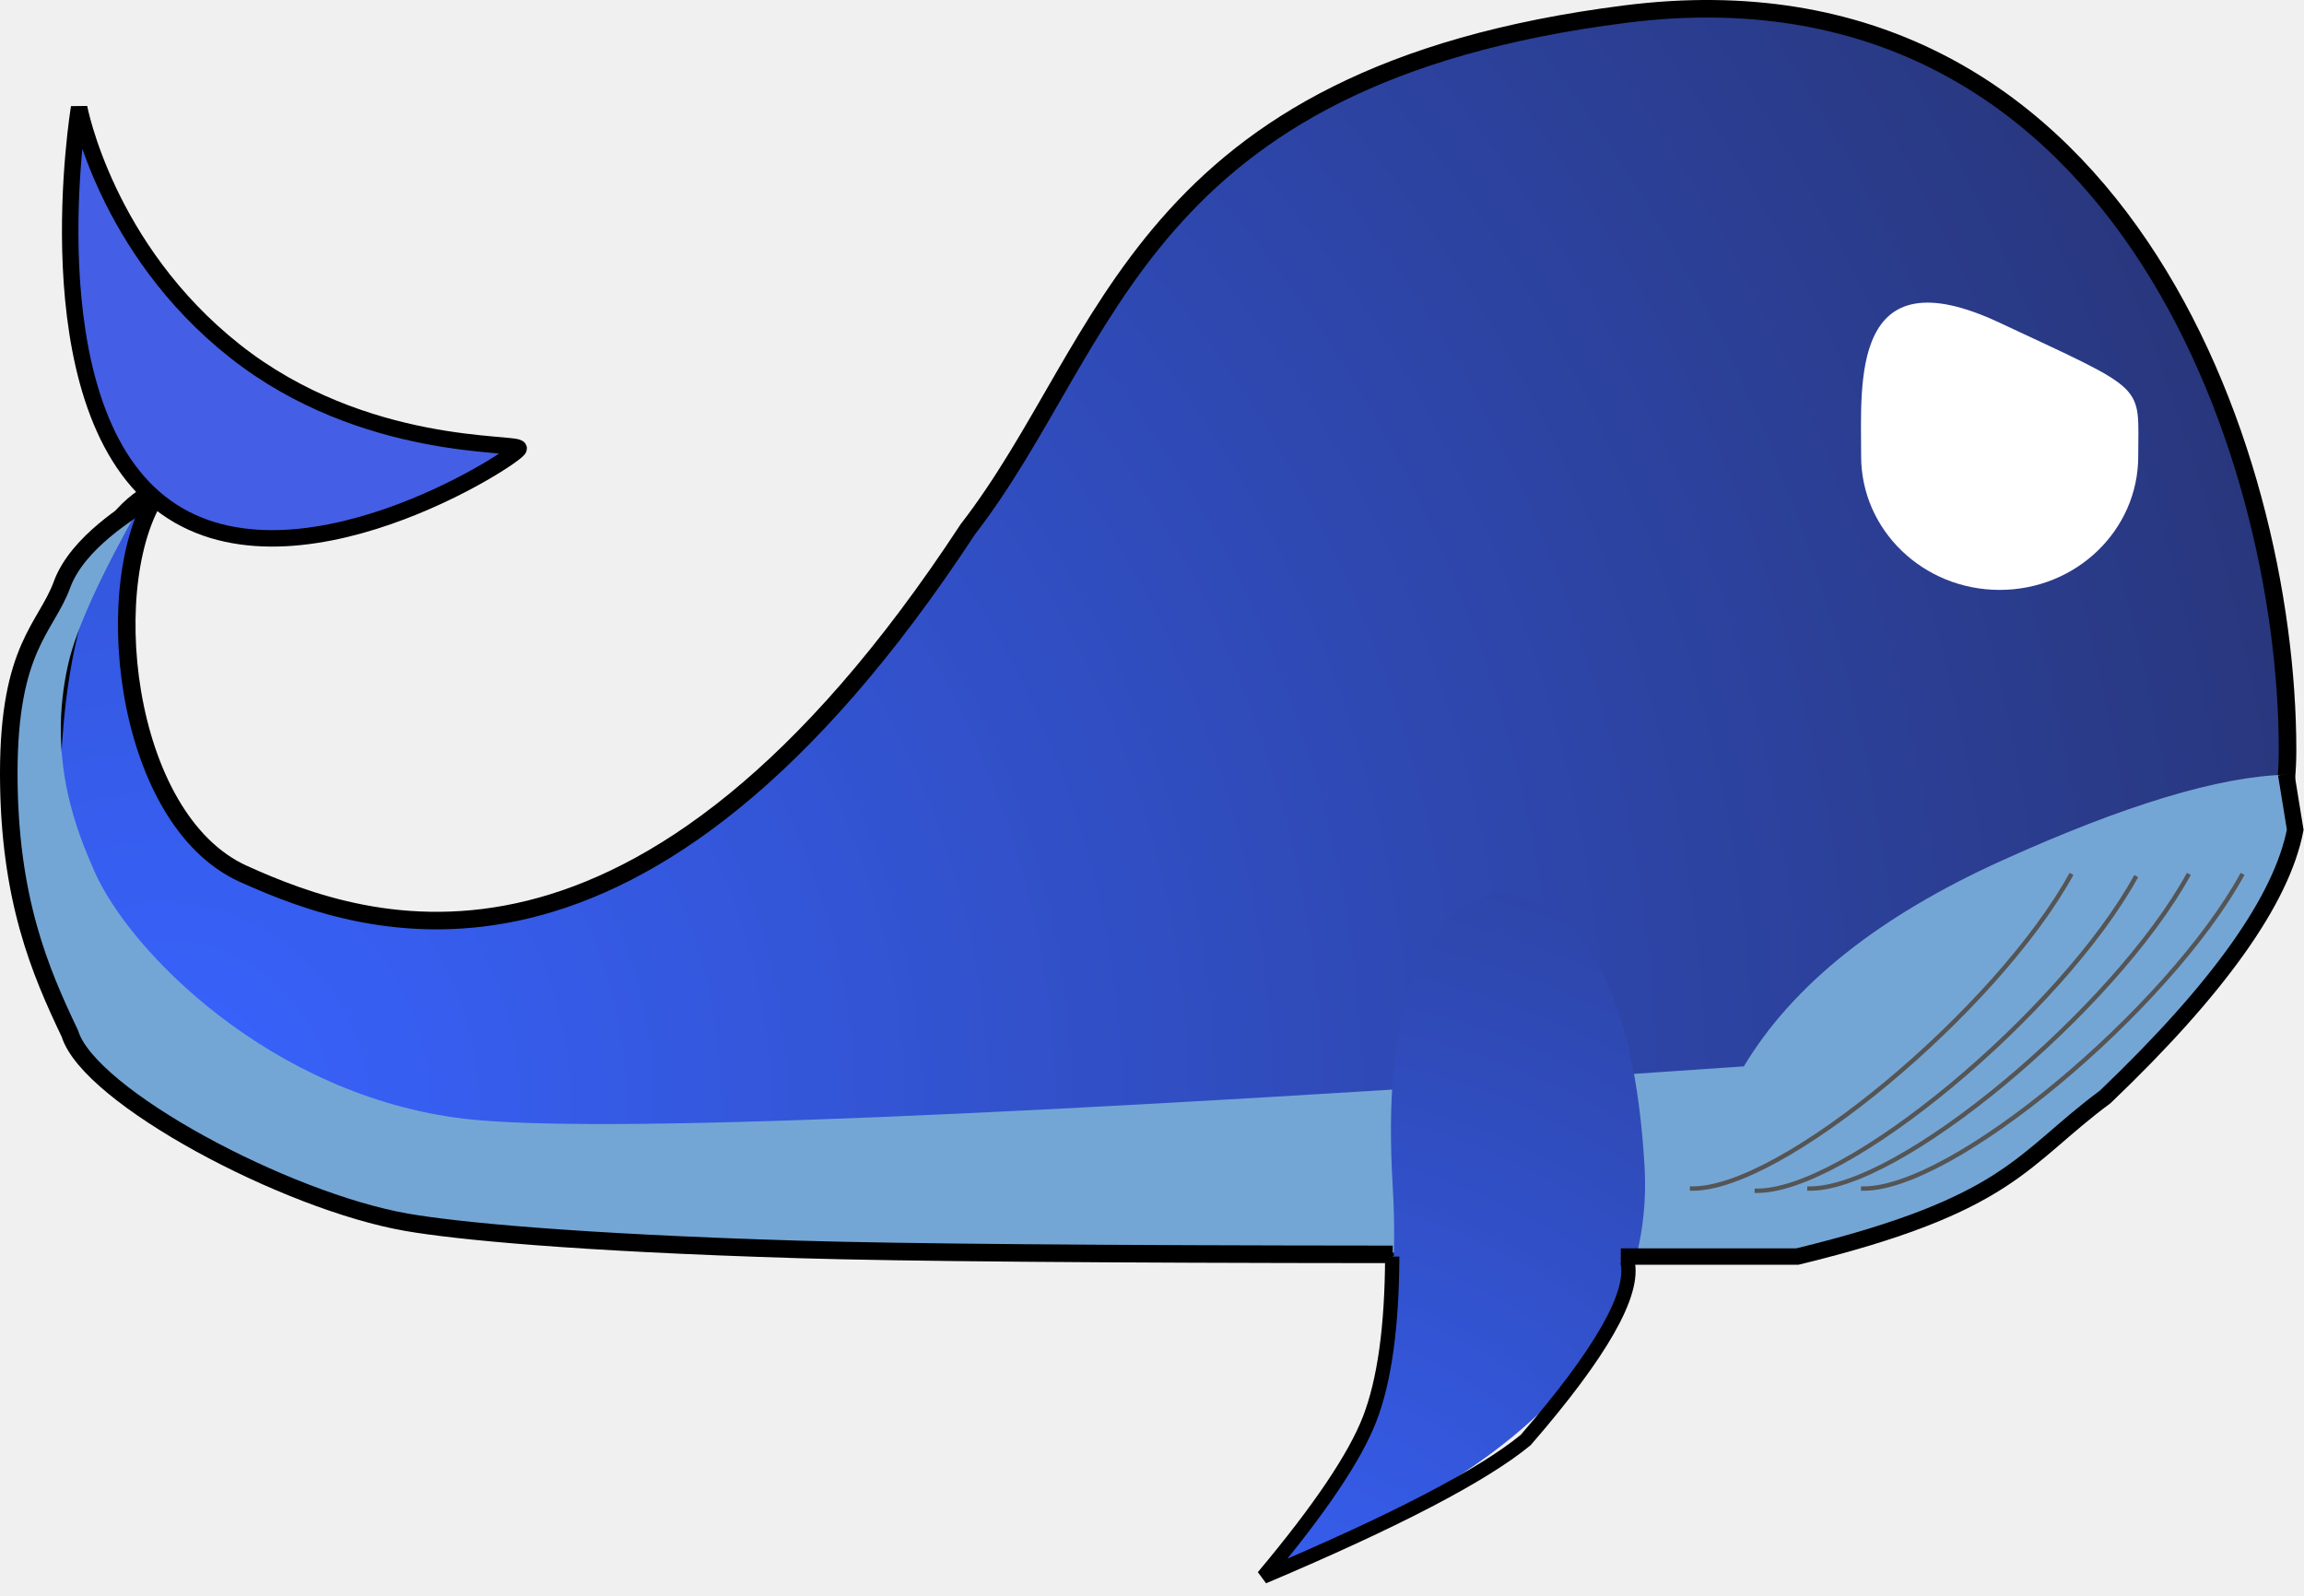
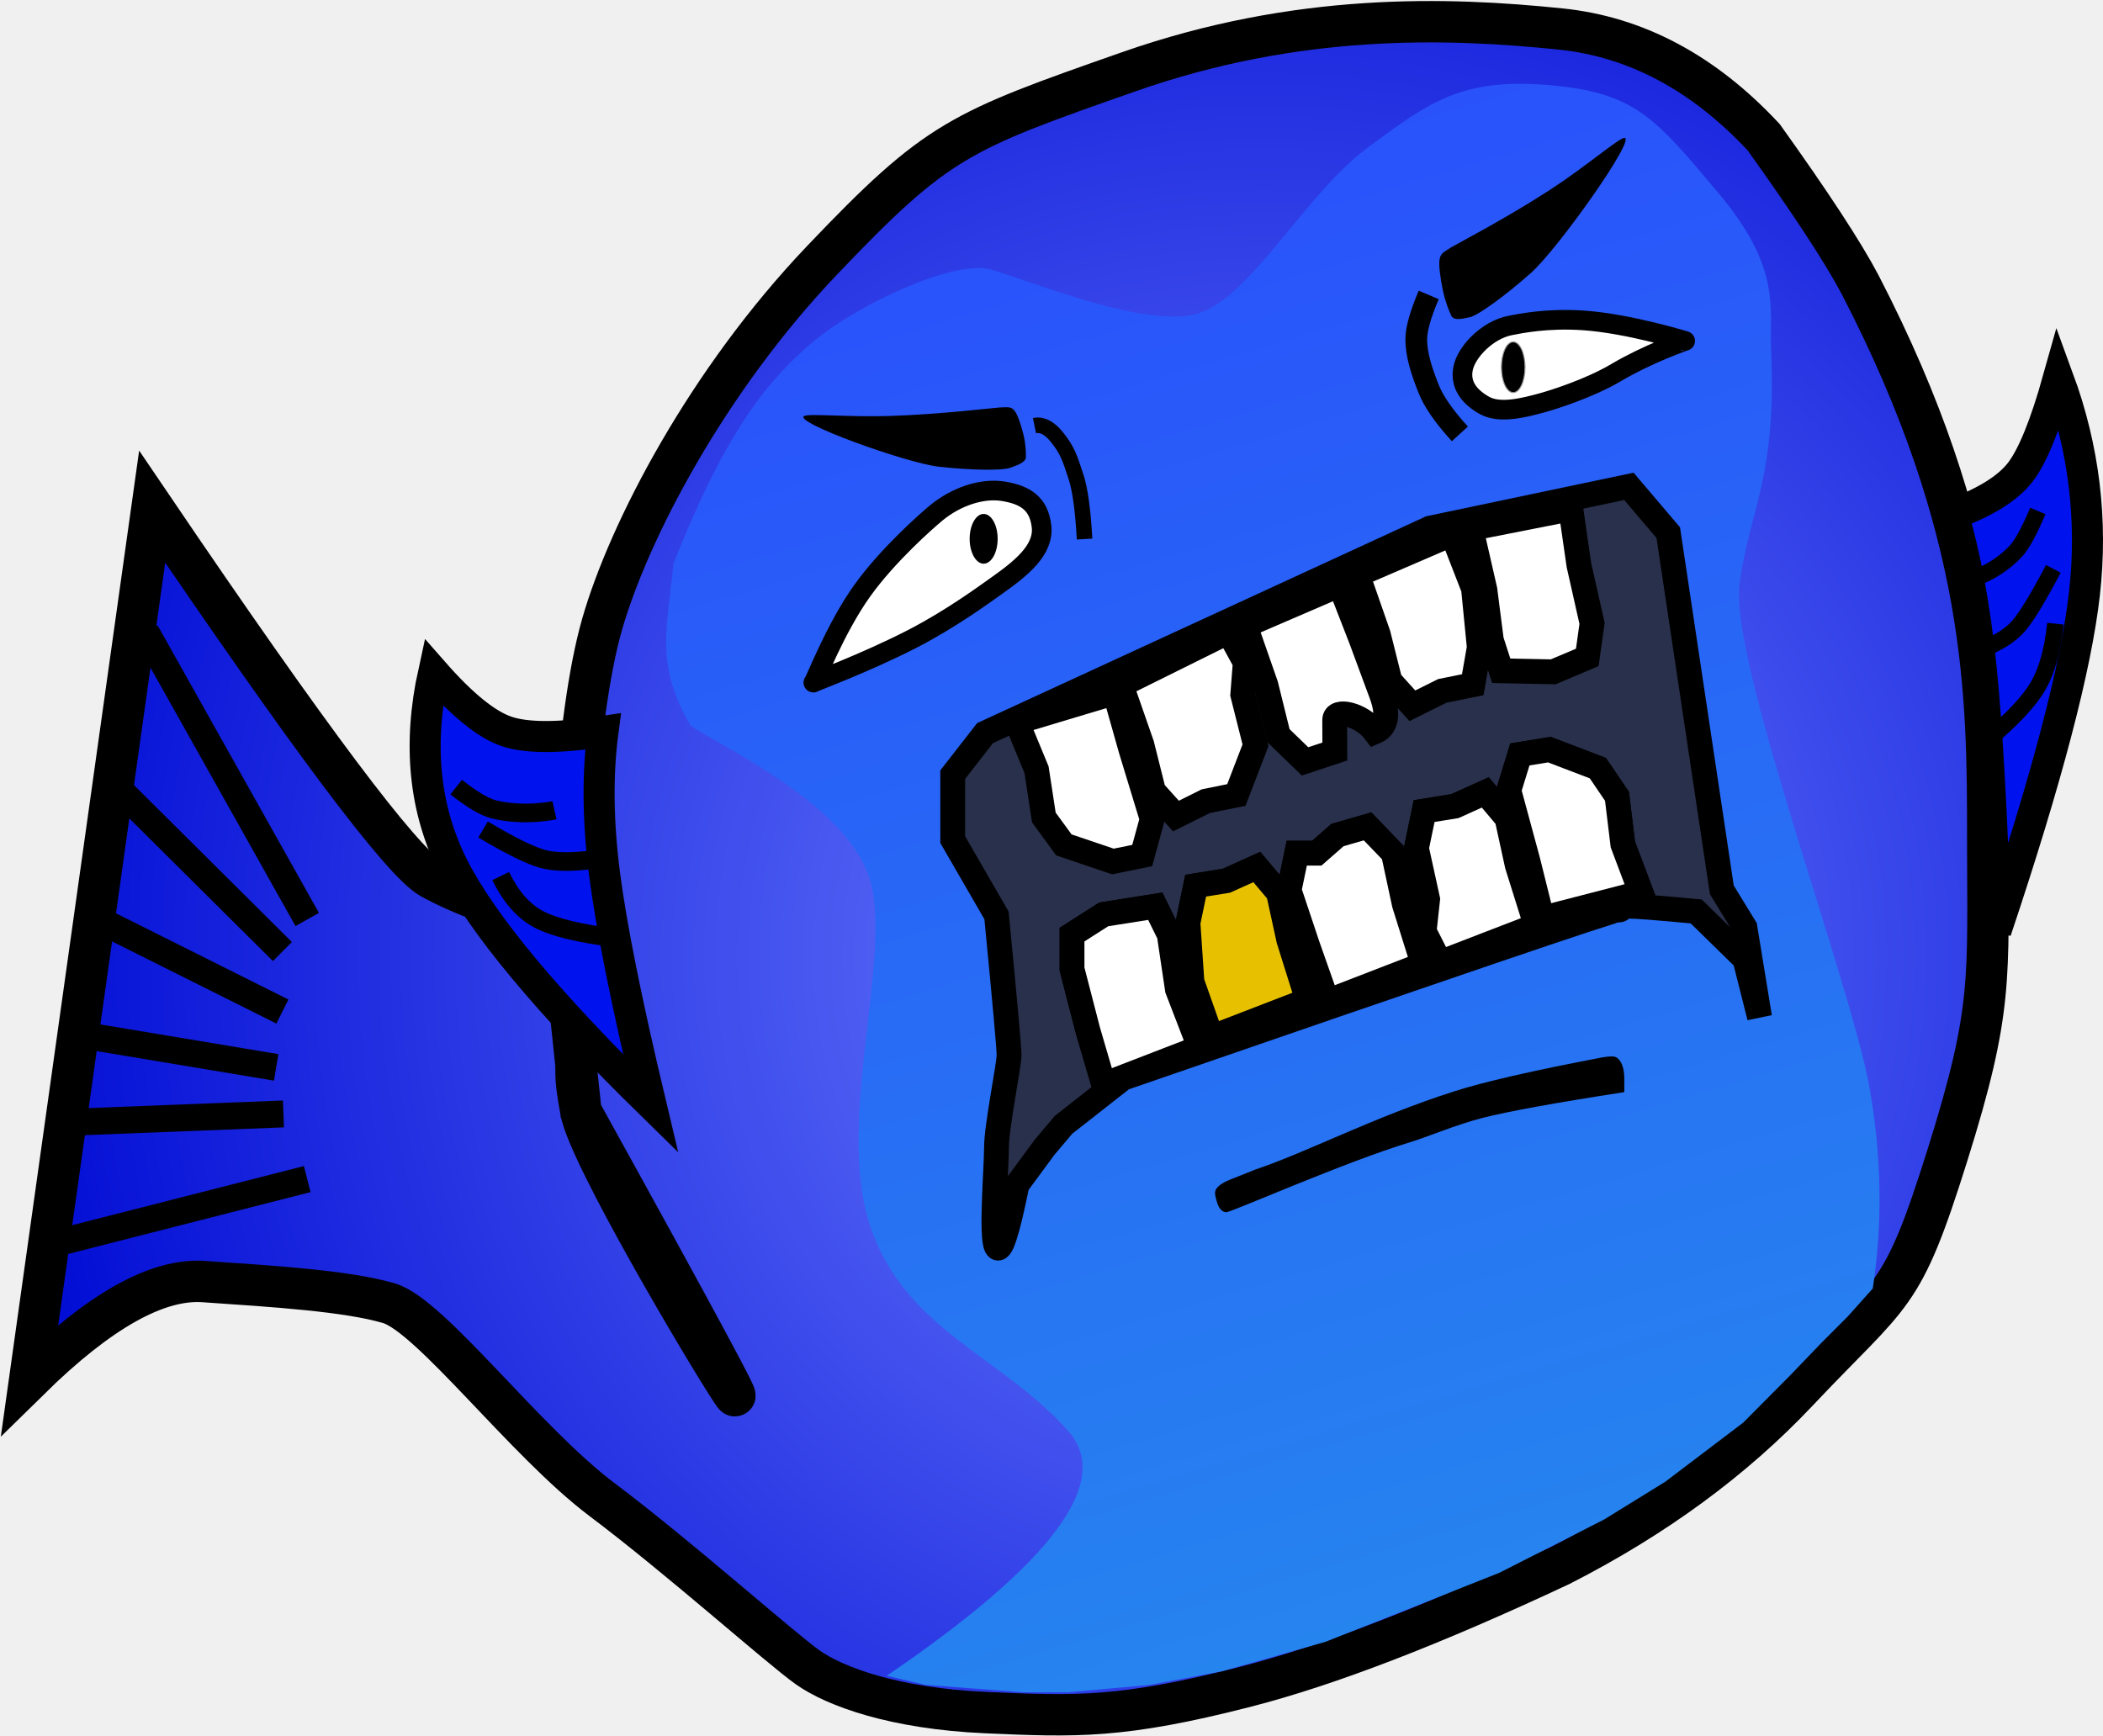
- <svg xmlns="http://www.w3.org/2000/svg" width="2101px" height="1455px" viewBox="0 0 2101 1455" version="1.1">
+ <svg xmlns="http://www.w3.org/2000/svg" width="2033px" height="1678px" viewBox="0 0 2033 1678" version="1.1">
  <defs>
-     <radialGradient cx="5.086%" cy="88.38%" fx="5.086%" fy="88.38%" r="176.847%" gradientTransform="translate(0.050862,0.883796),scale(0.555174,1),rotate(-17.90296),translate(-0.050862,-0.883796)" id="radialGradient-1">
-       <stop stop-color="#3863FF" offset="0%" />
-       <stop stop-color="#28367B" offset="100%" />
-       <stop stop-color="#0026E1" offset="100%" />
+     <radialGradient cx="62.967%" cy="55.409%" fx="62.967%" fy="55.409%" r="75.77%" gradientTransform="translate(0.629674,0.554086),scale(0.864704,1),rotate(-39.41639),translate(-0.629674,-0.554086)" id="radialGradient-1">
+       <stop stop-color="#6F81FF" offset="0%" />
+       <stop stop-color="#000BD4" offset="100%" />
    </radialGradient>
-     <radialGradient cx="-28.913%" cy="109.29%" fx="-28.913%" fy="109.29%" r="348.006%" gradientTransform="translate(-0.289128,1.0929),scale(0.617941,1),rotate(-22.13515),translate(0.289128,-1.0929)" id="radialGradient-2">
-       <stop stop-color="#3863FF" offset="0%" />
-       <stop stop-color="#28367B" offset="100%" />
-       <stop stop-color="#0026E1" offset="100%" />
-     </radialGradient>
+     <linearGradient x1="36.752%" y1="-20.621%" x2="63.867%" y2="100%" id="linearGradient-2">
+       <stop stop-color="#2A43FF" offset="0%" />
+       <stop stop-color="#2687EE" offset="100%" />
+     </linearGradient>
  </defs>
  <g id="Page-1" stroke="none" stroke-width="1" fill="none" fill-rule="evenodd">
-     <g id="Artboard" transform="translate(-2273, -645)">
-       <g id="Whale" transform="translate(2280, 653)">
-         <path d="M1475.444,1132 C1698.165,1132 2079,950.988 2079,676.095 C2079,401.203 1921.452,-51.634 1475.444,4.817 C1029.436,61.268 1007.386,304.364 875.563,474.691 C577.55,929.481 326.657,839.32 215.013,789.005 C103.369,738.69 81.834,515.953 139.639,437.412 C24.595,482.205 20.387,801.268 70.5,912.339 C107.811,995.036 183.004,1035.081 342.733,1098.637 C546.751,1123.181 1359.531,1132 1475.444,1132 Z" id="Path-28" stroke="#000000" stroke-width="16" fill="url(#radialGradient-1)" />
-         <path d="M1816.5,530 C1886.274,530 1942.837,475.457 1942.837,408.175 C1942.837,340.893 1952.811,350.308 1816.5,286.35 C1680.189,222.392 1690.163,340.893 1690.163,408.175 C1690.163,475.457 1746.726,530 1816.5,530 Z" id="Oval" fill="#FFFFFF" />
-         <path d="M2078.118,698.564 C2017.355,699.915 1930.819,726.005 1818.51,776.833 C1706.2,827.662 1627.761,890.235 1583.193,964.553 C922.198,1010.274 533.208,1026.182 416.223,1012.279 C240.746,991.423 110.571,859.559 78.682,785.742 C64.841,753.702 34.919,685.433 55.404,596.75 C62.723,565.064 84.9,516.48 121.936,451 C71.482,482.922 38.455,526.653 22.857,582.195 C6.968,628.895 12.526,597.288 1.161,711.068 C-7.935,802.144 38.151,921.245 78.682,964.553 C125.531,1014.612 212.573,1060.004 339.808,1100.73 C501.072,1123.213 677.18,1134.455 868.133,1134.455 C1059.085,1134.455 1279.221,1134.455 1528.539,1134.455 C1674.283,1146.334 1809.401,1089.7 1933.891,964.553 C2058.381,839.407 2106.457,750.744 2078.118,698.564 Z" id="Path-29" fill="#74A6D5" />
-         <path d="M138.797,450.479 C256.728,543.746 466.055,407.399 466,401.032 C465.945,394.665 325.045,405.375 207.113,312.108 C89.182,218.841 65.144,90 65.144,90 C65.144,90 20.866,357.212 138.797,450.479 Z" id="Oval" stroke="#000000" stroke-width="15" fill="#445FE5" />
-         <path d="M1349.782,1154.694 C1506.517,1153.077 1593.795,1115.289 1611.617,1041.33 C1595.652,961.696 1509.302,922.688 1352.568,924.305 C1195.833,925.921 1080.684,1050.42 1007.119,1297.8 C1078.827,1204.013 1193.048,1156.311 1349.782,1154.694 Z" id="Oval" fill="url(#radialGradient-2)" transform="translate(1309.368, 1111.028) scale(-1, 1) rotate(-86) translate(-1309.368, -1111.028) " />
-         <path d="M2038,789 C1970.679,911.819 1771.821,1079.3 1690,1075.951" id="Path-45" stroke="#555555" stroke-width="4" />
-         <path d="M1989,789 C1921.679,911.819 1722.821,1079.3 1641,1075.951" id="Path-45" stroke="#555555" stroke-width="4" />
-         <path d="M1941,791 C1873.679,913.819 1674.821,1081.3 1593,1077.951" id="Path-45" stroke="#555555" stroke-width="4" />
-         <path d="M1882,789 C1814.679,911.819 1615.821,1079.3 1534,1075.951" id="Path-45" stroke="#555555" stroke-width="4" />
-         <path d="M121.684,451 C113.435,457.749 63.942,485.869 49.506,525.236 C35.071,564.604 1,582.407 1,697.136 C1,811.865 29.915,878.422 56.724,934.662 C74.253,992.026 253.667,1087.634 363.996,1106.755 C407.961,1114.375 514.261,1125.221 721.793,1131.501 C814.906,1134.319 995.308,1135.818 1263,1136" id="Path-7" stroke="#000000" stroke-width="16" />
-         <path d="M2077.745,698 L2086,748.769 C2073.617,812.701 2015.832,893.932 1912.644,992.462 C1836.285,1048.872 1826.998,1090.615 1631.973,1138 C1581.067,1138 1527.409,1138 1471,1138" id="Path-46" stroke="#000000" stroke-width="15" />
-         <path d="M1262.562,1138 C1262.323,1201.953 1255.448,1251.368 1241.938,1286.246 C1228.427,1321.124 1196.114,1369.042 1145,1430 C1265.312,1379.087 1345.062,1337.533 1384.25,1305.338 C1453,1225.974 1483.938,1171.692 1477.062,1142.492" id="Path-51" stroke="#000000" stroke-width="13" />
+     <g id="Artboard" transform="translate(-2378, -425)">
+       <g id="Whale" transform="translate(2406, 446)">
+         <g id="Body" fill="url(#radialGradient-1)" stroke="#000000" stroke-width="40">
+           <path d="M679.304,1324.327 C654.342,1286.529 541.149,1095.697 533.515,1053.414 C525.882,1011.131 530.801,1024.43 527.466,980.854 C518.08,858.227 528.26,672.542 554.069,582.547 C579.878,492.553 655.316,347.522 766.884,230.444 C878.452,113.365 899.523,105.801 1063.048,48.43 C1226.573,-8.942 1371.393,-4.218 1480.64,7.032 C1553.471,14.533 1618.909,49.405 1676.954,111.651 C1722.789,175.697 1753.886,223.244 1770.246,254.292 C1893.577,492.553 1893.577,652.068 1893.577,789.085 C1893.577,926.101 1899.166,953.894 1854.652,1095.741 C1810.139,1237.588 1802.684,1225.761 1709.744,1324.327 C1647.783,1390.038 1571.415,1446.059 1480.64,1492.392 C1357.31,1550.256 1255.768,1589.404 1176.014,1609.834 C1056.382,1640.481 1012.453,1638.681 924.697,1634.808 C836.941,1630.935 779.365,1609.834 752.922,1591.161 C726.479,1572.487 628.418,1484.834 554.069,1428.945 C479.72,1373.057 388.405,1250.924 348,1239 C307.595,1227.076 236.111,1222.672 168.821,1218.076 C123.961,1215.013 67.943,1246.49 0.768,1312.509 L119.107,468.872 C270.835,692.734 360.601,812.426 388.405,827.95 C416.21,843.474 458.315,859.167 514.721,875.029 L533.549,1053.443 C647.361,1259.231 695.946,1349.525 679.304,1324.327 Z" id="Path-111" />
+         </g>
+         <path d="M829.239,1599.211 C989.289,1490.161 1047.842,1411.366 1004.896,1362.825 C940.478,1290.014 845.475,1264.352 812.646,1162.699 C779.818,1061.046 835.597,901.834 812.646,828.524 C789.696,755.214 667.561,700.404 639.64,680.608 C605.495,621.544 616.471,589.861 623.057,524.02 C674.61,393.342 715.656,345.184 758.164,309.339 C800.672,273.493 894.26,229.813 929.593,239.497 C964.926,249.181 1080.022,297.814 1130.757,281.818 C1181.492,265.823 1235.071,165.265 1294.004,121.784 C1352.936,78.303 1384.409,54.213 1468.625,61.193 C1552.841,68.174 1572.206,93.103 1633.269,165.724 C1694.331,238.345 1682.342,276.219 1684.158,317.433 C1689.547,441.852 1663.603,470.066 1653.624,543.608 C1643.646,617.15 1760.859,928.752 1778.953,1028.941 C1791.016,1095.734 1792.183,1161.001 1782.454,1224.741 L1758.501,1251.572 L1733.115,1277.014 L1702.201,1309.165 L1657.161,1354.499 L1581.821,1411.629 L1522.654,1448.174 L1421.723,1499.522 L1253.436,1566.367 L1153.324,1594.816 L1083.512,1608 L1004.896,1615.17 L961.084,1615.17 L866.5,1608 L829.239,1599.211 Z" id="Path-45" fill="url(#linearGradient-2)" />
+         <g id="Eye" transform="translate(748, 111)">
+           <path d="M10.257,527.996 C11.577,527.996 30.944,476.246 57.633,438.972 C82.285,404.545 119.981,371.442 129.121,363.886 C148.156,348.15 173.341,339.651 193.84,342.979 C214.339,346.307 228.275,354.219 230.852,376.925 C233.43,399.632 211.394,417.391 187.495,434.251 C176.666,441.891 143.862,466.182 105.855,485.732 C59.982,509.329 8.869,527.996 10.257,527.996 Z" id="Path-28" stroke="#000000" stroke-width="19" fill="#FFFFFF" />
+           <path d="M644.488,286.235 C645.559,286.256 675.769,260.815 696.946,234.907 C716.506,210.976 746.681,188.195 754.004,183.003 C769.254,172.191 789.139,158.553 805.837,161.24 C822.535,163.926 835.215,171.861 837.616,187.951 C840.017,204.041 828.22,230.847 809.033,242.374 C800.34,247.597 778.136,261.339 744.543,271.11 C702.005,283.482 643.36,286.212 644.488,286.235 Z" id="Path-28" stroke="#000000" stroke-width="19" fill="#FFFFFF" transform="translate(741.1983, 223.5658) rotate(-160) translate(-741.1983, -223.5658) " />
+           <ellipse id="Oval" fill="#000000" cx="174.911" cy="388.952" rx="13.536" ry="24.054" />
+           <ellipse id="Oval" stroke="#979797" fill="#000000" cx="686.856" cy="223.064" rx="11.421" ry="24.504" />
+           <path d="M224.047,279.477 C231.288,277.991 238.479,281.663 245.62,290.492 C256.333,303.736 258.373,311.5 264.232,329.159 C268.138,340.932 270.888,360.94 272.481,389.183" id="Path" stroke="#000000" stroke-width="15" />
+           <path d="M593.272,156.659 C610.297,168.12 621.463,177.935 626.768,186.105 C634.727,198.36 638.997,213.782 642.86,233.018 C645.435,245.842 644.884,263.416 641.206,285.739" id="Path" stroke="#000000" stroke-width="21" transform="translate(618.8612, 221.1993) scale(-1, 1) rotate(33) translate(-618.8612, -221.1993) " />
+           <path d="M4.684,259.087 C10.346,257.173 47.408,264.861 87.005,267.739 C135.406,271.258 187.743,270.377 193.003,270.642 C202.568,271.125 204.56,271.321 207.132,274.951 C209.704,278.581 212.093,289.044 213.427,298.789 C214.762,308.534 214.107,315.943 213.576,320.997 C213.044,326.052 204.512,327.979 197.135,329.794 C189.758,331.61 160.772,328.456 129.063,321.504 C97.354,314.551 -7.901,263.339 4.684,259.087 Z" id="Path-2" fill="#000000" transform="translate(108.9289, 294.5418) rotate(-6) translate(-108.9289, -294.5418) " />
+           <path d="M602.564,40.309 C608.228,38.639 647.144,51.247 688.234,58.506 C738.459,67.379 792.34,71.517 797.788,72.345 C807.694,73.85 809.767,74.275 812.751,78.756 C815.734,83.236 819.156,95.656 821.424,107.135 C823.692,118.615 823.696,127.176 823.611,133.01 C823.526,138.843 814.905,140.245 807.465,141.631 C800.026,143.018 769.851,136.485 736.521,125.261 C703.19,114.037 589.978,44.019 602.564,40.309 Z" id="Path-2" fill="#000000" transform="translate(712.614, 90.9868) scale(-1, 1) rotate(23) translate(-712.614, -90.9868) " />
+         </g>
+         <g id="Mouth" transform="translate(893, 449)" stroke="#000000" stroke-width="24">
+           <path d="M42.333,735.464 C36.708,725.214 42.333,659.677 42.333,639.332 C42.333,618.986 54.492,559.985 54.492,550.066 C54.492,543.454 50.439,498.44 42.333,415.024 L0,341.78 L0,278.964 L31.299,238.781 L461.38,40.668 L653.678,0.231 L691.732,44.991 L743.522,390.355 L765.814,426.722 L780,513.445 L765.814,457.24 L718.753,411.209 C682.725,407.818 661.033,406.122 653.678,406.122 C642.644,406.122 649.85,409.937 642.419,409.937 C637.465,409.937 478.193,464.107 164.602,572.446 L107.182,617.461 L88.718,639.332 L62.148,675.445 C52.687,722.291 46.082,742.297 42.333,735.464 Z" id="Path-29" fill="#29304B" />
+           <polygon id="Path-3" fill="#FFFFFF" points="145.999 578.642 130.671 526.243 115.343 466.976 115.343 433.654 145.999 414.068 195.814 406.182 209.339 433.654 217.228 486.562 238.867 542.777" />
+           <polygon id="Path-3" fill="#E7C100" points="250.204 532.869 231.251 479.189 227.415 422.203 234.861 386.332 264.645 381.498 293.978 368.269 314.962 393.2 324.891 438.739 343.167 496.998" />
+           <polygon id="Path-3" fill="#FFFFFF" points="362.087 498.192 343.179 444.579 325.17 390.712 332.599 354.885 351.958 354.885 371.992 337.353 401.03 328.968 426.016 354.885 436.596 404.179 454.83 462.365" />
+           <polygon id="Path-3" fill="#FFFFFF" points="471.075 460.741 455.731 430.466 459.116 399.429 448.285 350.075 455.731 314.204 485.516 309.37 514.849 296.141 535.833 321.072 545.761 366.611 564.038 424.87" />
+           <polygon id="Path-3" fill="#FFFFFF" transform="translate(601.9693, 339.3334) rotate(6) translate(-601.9693, -339.3334) " points="578.242 420.796 558.662 366.949 533.22 301.162 540.234 265.449 568.117 257.871 616.576 270.772 637.844 295.946 648.308 341.544 670.719 386.231" />
+           <polygon id="Path-3" fill="#FFFFFF" points="145.999 578.642 130.671 526.243 115.343 466.976 115.343 433.654 145.999 414.068 195.814 406.182 209.339 433.654 217.228 486.562 238.867 542.777" />
+           <polygon id="Path-3" fill="#E7C100" points="250.204 532.869 231.251 479.189 227.415 422.203 234.861 386.332 264.645 381.498 293.978 368.269 314.962 393.2 324.891 438.739 343.167 496.998" />
+           <polygon id="Path-3" fill="#FFFFFF" points="362.087 498.192 343.179 444.579 325.17 390.712 332.599 354.885 351.958 354.885 371.992 337.353 401.03 328.968 426.016 354.885 436.596 404.179 454.83 462.365" />
+           <polygon id="Path-3" fill="#FFFFFF" points="471.075 460.741 455.731 430.466 459.116 399.429 448.285 350.075 455.731 314.204 485.516 309.37 514.849 296.141 535.833 321.072 545.761 366.611 564.038 424.87" />
+           <polygon id="Path-3" fill="#FFFFFF" transform="translate(601.9693, 339.3334) rotate(6) translate(-601.9693, -339.3334) " points="578.242 420.796 558.662 366.949 533.22 301.162 540.234 265.449 568.117 257.871 616.576 270.772 637.844 295.946 648.308 341.544 670.719 386.231" />
+           <polygon id="Path-3" fill="#FFFFFF" transform="translate(557.8174, 99.29265) rotate(189) translate(-557.8174, -99.29265) " points="530.715 181.877 514.427 129.329 493.08 75.712 492.491 42.49 522.864 23.575 572.645 16.708 586.685 44.367 600.464 91.496 623.144 147.974" />
+           <polygon id="Path-3" fill="#FFFFFF" transform="translate(450.4928, 129.768) rotate(178) translate(-450.4928, -129.768) " points="415.18 212.125 396.477 158.558 392.876 101.617 400.451 65.731 430.198 60.766 459.528 47.411 480.373 72.236 490.101 117.706 508.11 175.853" />
+           <path d="M324.285,265.735 L305.582,212.167 L287.78,158.342 C281.399,138.762 283.924,126.799 295.355,122.455 C308.008,140.191 333.476,146.424 333.867,135.241 C334.127,127.786 334.45,117.616 334.837,104.732 L363.923,96.21 L388.817,122.033 L399.205,171.316 L417.214,229.463 L324.285,265.735 Z" id="Path-3" fill="#FFFFFF" transform="translate(350.7825, 180.9723) rotate(178) translate(-350.7825, -180.9723) " />
+           <polygon id="Path-3" fill="#FFFFFF" transform="translate(228.0612, 230.3698) rotate(178) translate(-228.0612, -230.3698) " points="186.443 318.505 171.249 288.315 174.752 257.278 164.139 207.997 184.326 160.554 214.072 155.589 243.402 142.234 264.247 167.059 273.974 212.53 291.984 270.677" />
+           <polygon id="Path-3" fill="#FFFFFF" transform="translate(127.1033, 279.2756) rotate(184) translate(-127.1033, -279.2756) " points="103.09 360.777 83.736 306.976 58.572 241.253 65.721 205.482 93.613 197.774 141.986 210.47 163.139 235.567 173.416 281.153 195.635 325.774" />
+         </g>
+         <path d="M1143.764,1073.422 C1150.826,1070.294 1159.602,1070.485 1180.942,1067.585 C1233.969,1064.352 1303.177,1048.377 1386.267,1044.311 C1416.26,1042.844 1465.273,1044.629 1533.307,1049.666 C1540.42,1050.274 1544.794,1051.47 1546.428,1053.252 C1551.694,1058.994 1549.999,1069.198 1548.42,1075.09 C1546.106,1083.726 1544.989,1087.895 1545.069,1087.597 C1477.743,1080.267 1431.416,1076.471 1406.09,1076.21 C1379.265,1075.933 1350.034,1080.24 1332.146,1080.812 C1267.317,1082.888 1148.138,1101.404 1143.513,1100.2 C1138.887,1098.996 1137.103,1093.645 1137.164,1086.974 C1137.228,1080.303 1136.702,1076.55 1143.764,1073.422 Z" id="Rectangle" fill="#000000" transform="translate(1343.578, 1072.035) rotate(-15) translate(-1343.578, -1072.035) " />
+         <path d="M1860,476.186 C1891.338,464.594 1912.983,451.098 1924.936,435.697 C1936.889,420.296 1949.181,390.063 1961.813,345 C1986.667,412.687 1995.085,482.02 1987.066,553.001 C1979.047,623.982 1950.521,732.648 1901.487,879 C1897.698,765.178 1892.888,679.957 1887.057,623.337 C1881.225,566.717 1872.206,517.666 1860,476.186 Z" id="Path-46" stroke="#000000" stroke-width="30" fill="#0013EE" />
+         <path d="M1880,538 C1880,538 1901.064,532.548 1920.531,512.14 C1926.464,505.92 1933.62,492.873 1942,473" id="Path-51" stroke="#000000" stroke-width="16" />
+         <path d="M1890,606 C1904.861,600.009 1916.028,592.72 1923.5,584.133 C1930.972,575.546 1942.139,557.168 1957,529" id="Path-112" stroke="#000000" stroke-width="16" />
+         <path d="M1894,694 C1917.715,674.066 1933.816,656.788 1942.303,642.165 C1950.789,627.542 1956.355,607.487 1959,582" id="Path-113" stroke="#000000" stroke-width="16" />
+         <path d="M554.93,686.26 C511.637,692.804 480.377,692.715 461.15,685.993 C441.923,679.271 418.591,660.273 391.154,629 C375.826,698.737 382.108,761.32 410.002,816.748 C437.895,872.177 501.561,948.594 601,1046 C577.747,948.47 562.883,874.423 556.407,823.857 C549.931,773.291 549.439,727.425 554.93,686.26 Z" id="Path-46" stroke="#000000" stroke-width="30" fill="#0013EE" />
+         <path d="M508,762.363 C508,762.363 479.792,768.718 449.964,761.697 C440.874,759.557 428.552,752.325 413,740" id="Path-51" stroke="#000000" stroke-width="18" />
+         <path d="M546,809.98 C524.995,812.846 508.526,812.662 496.593,809.43 C484.66,806.198 465.462,796.721 439,781" id="Path-112" stroke="#000000" stroke-width="18" />
+         <path d="M568,886 C532.317,881.64 507.164,875.544 492.541,867.71 C477.918,859.876 465.738,845.973 456,826" id="Path-113" stroke="#000000" stroke-width="18" />
+         <path d="M113,590 L269,868" id="Path-114" stroke="#000000" stroke-width="26" />
+         <path d="M86,741 L245,899" id="Path-4" stroke="#000000" stroke-width="26" />
+         <path d="M69,869 L245,957" id="Path-5" stroke="#000000" stroke-width="26" />
+         <path d="M53,980 L239,1011" id="Path-6" stroke="#000000" stroke-width="26" />
+         <path d="M41,1064 L246,1056" id="Path-7" stroke="#000000" stroke-width="26" />
+         <path d="M26,1181 L269,1119" id="Path-8" stroke="#000000" stroke-width="26" />
      </g>
    </g>
  </g>
</svg>
